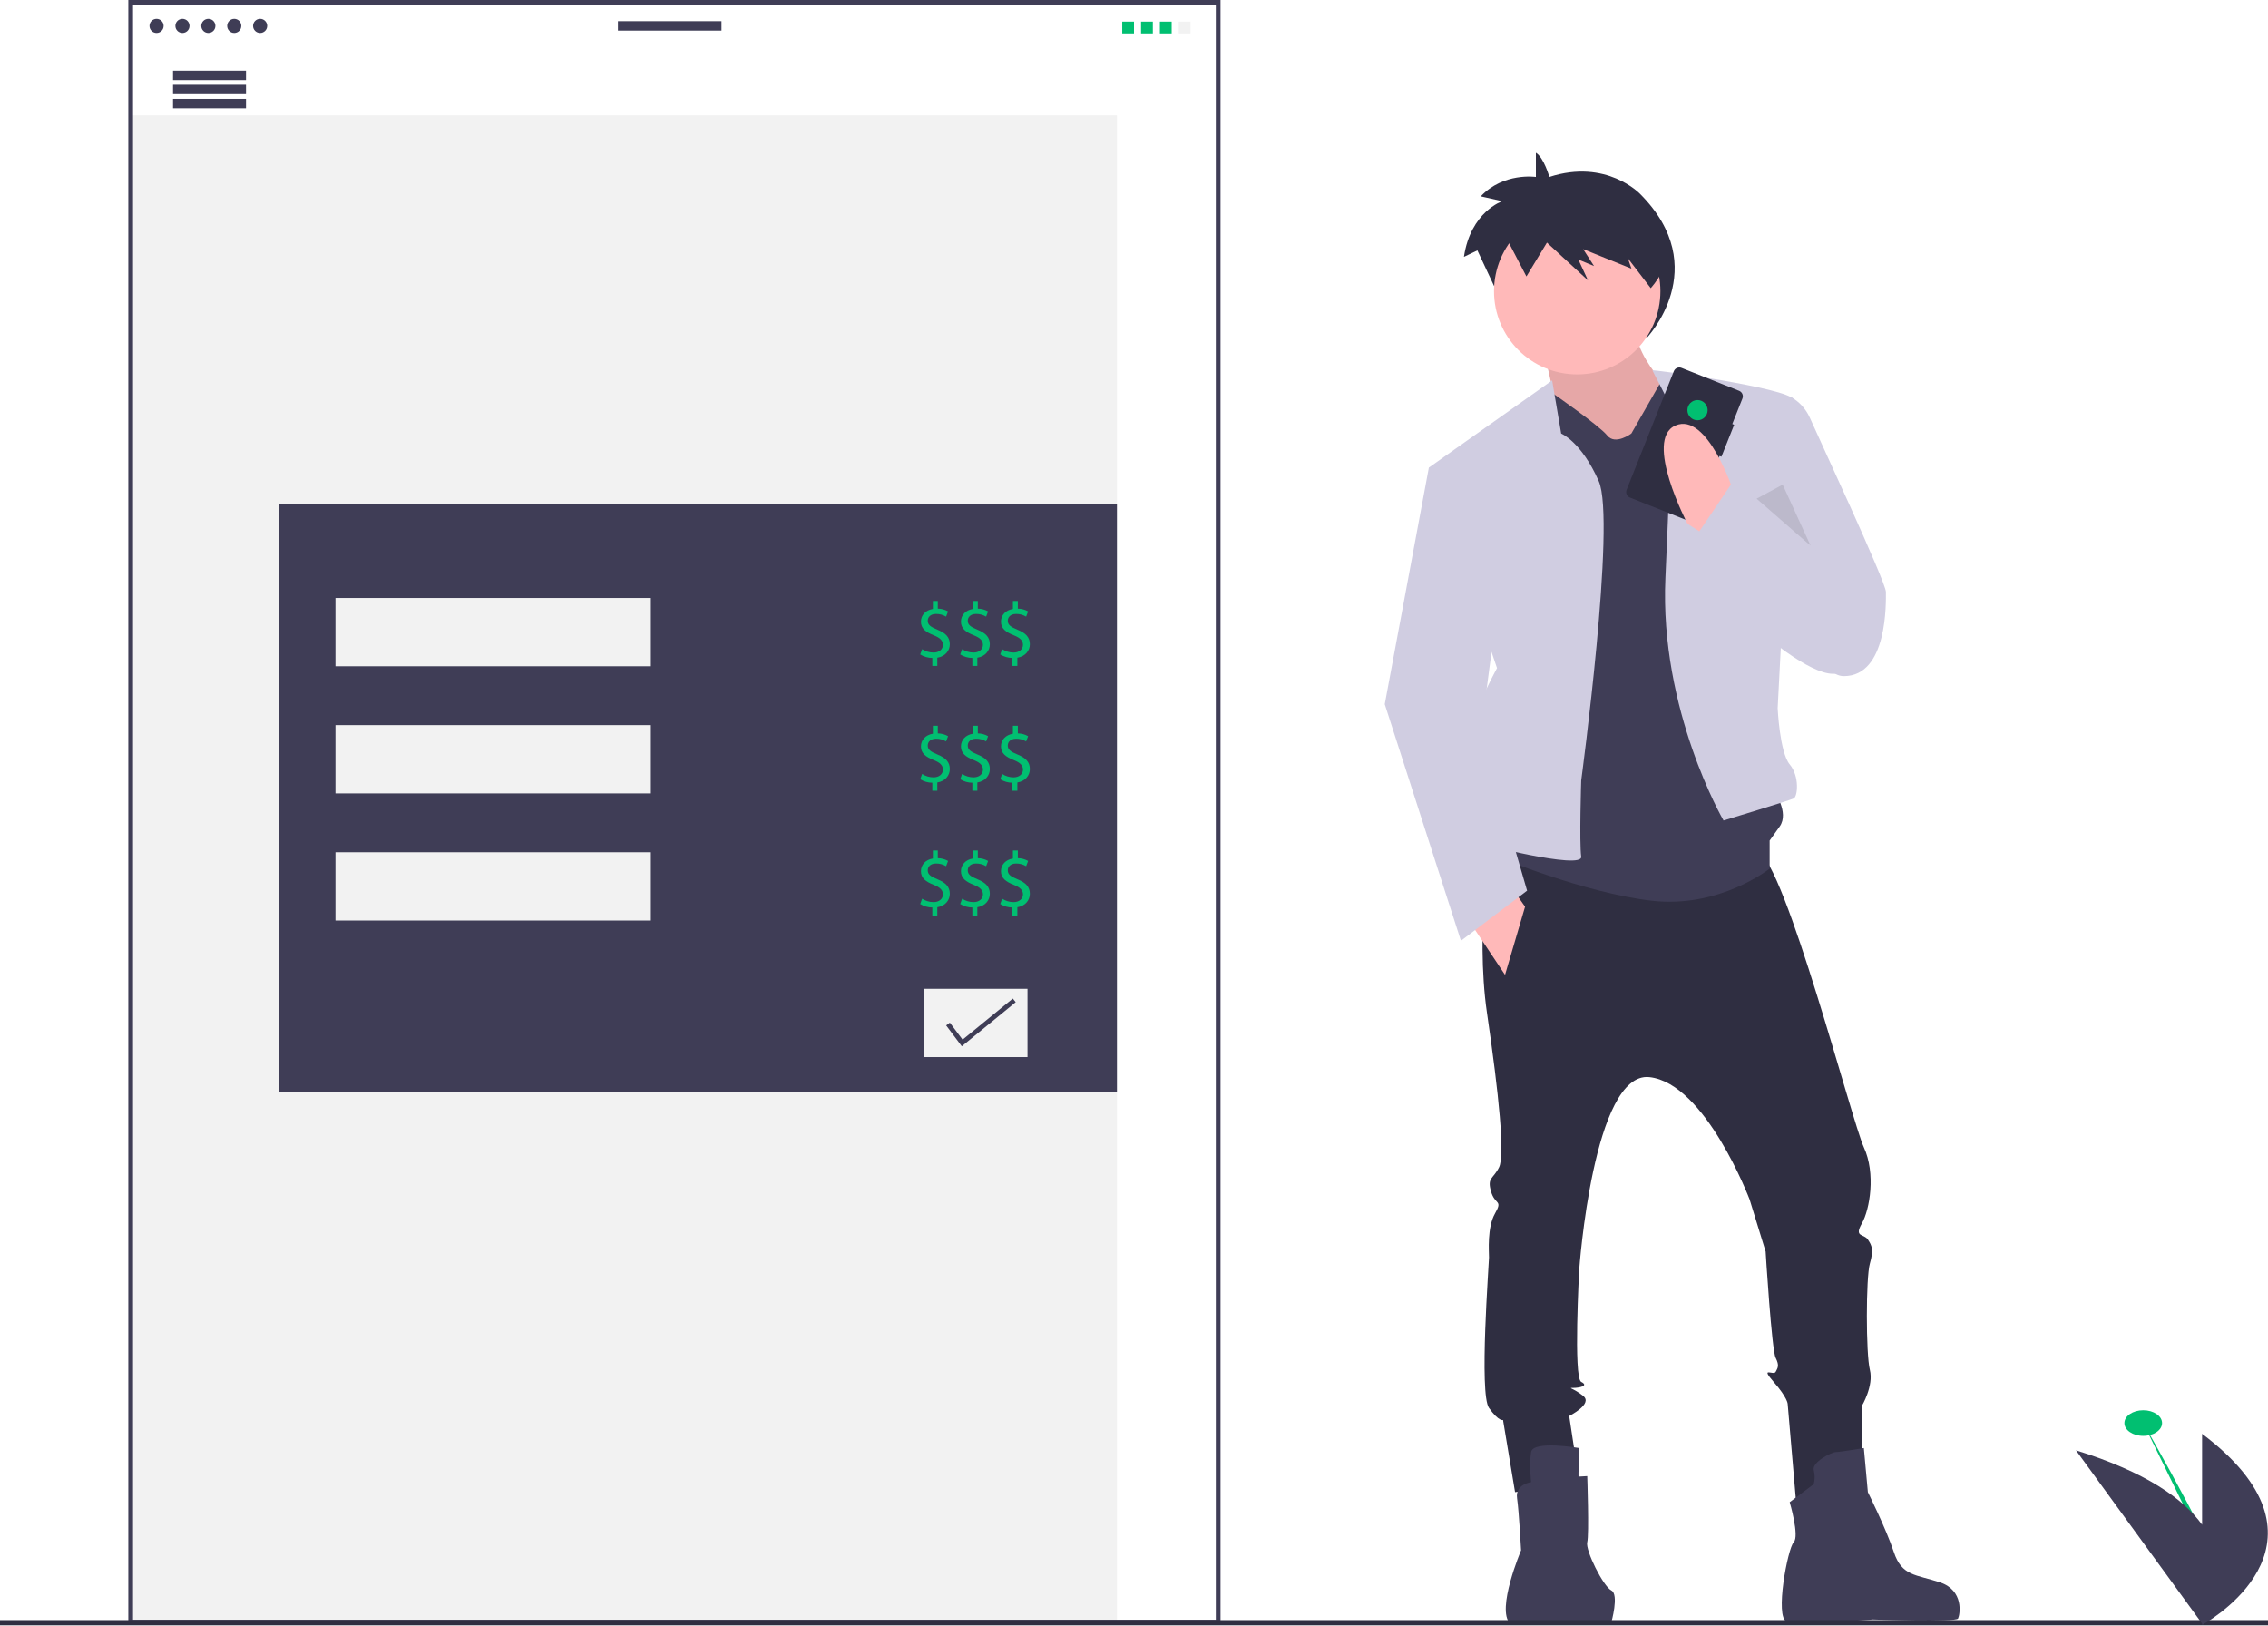
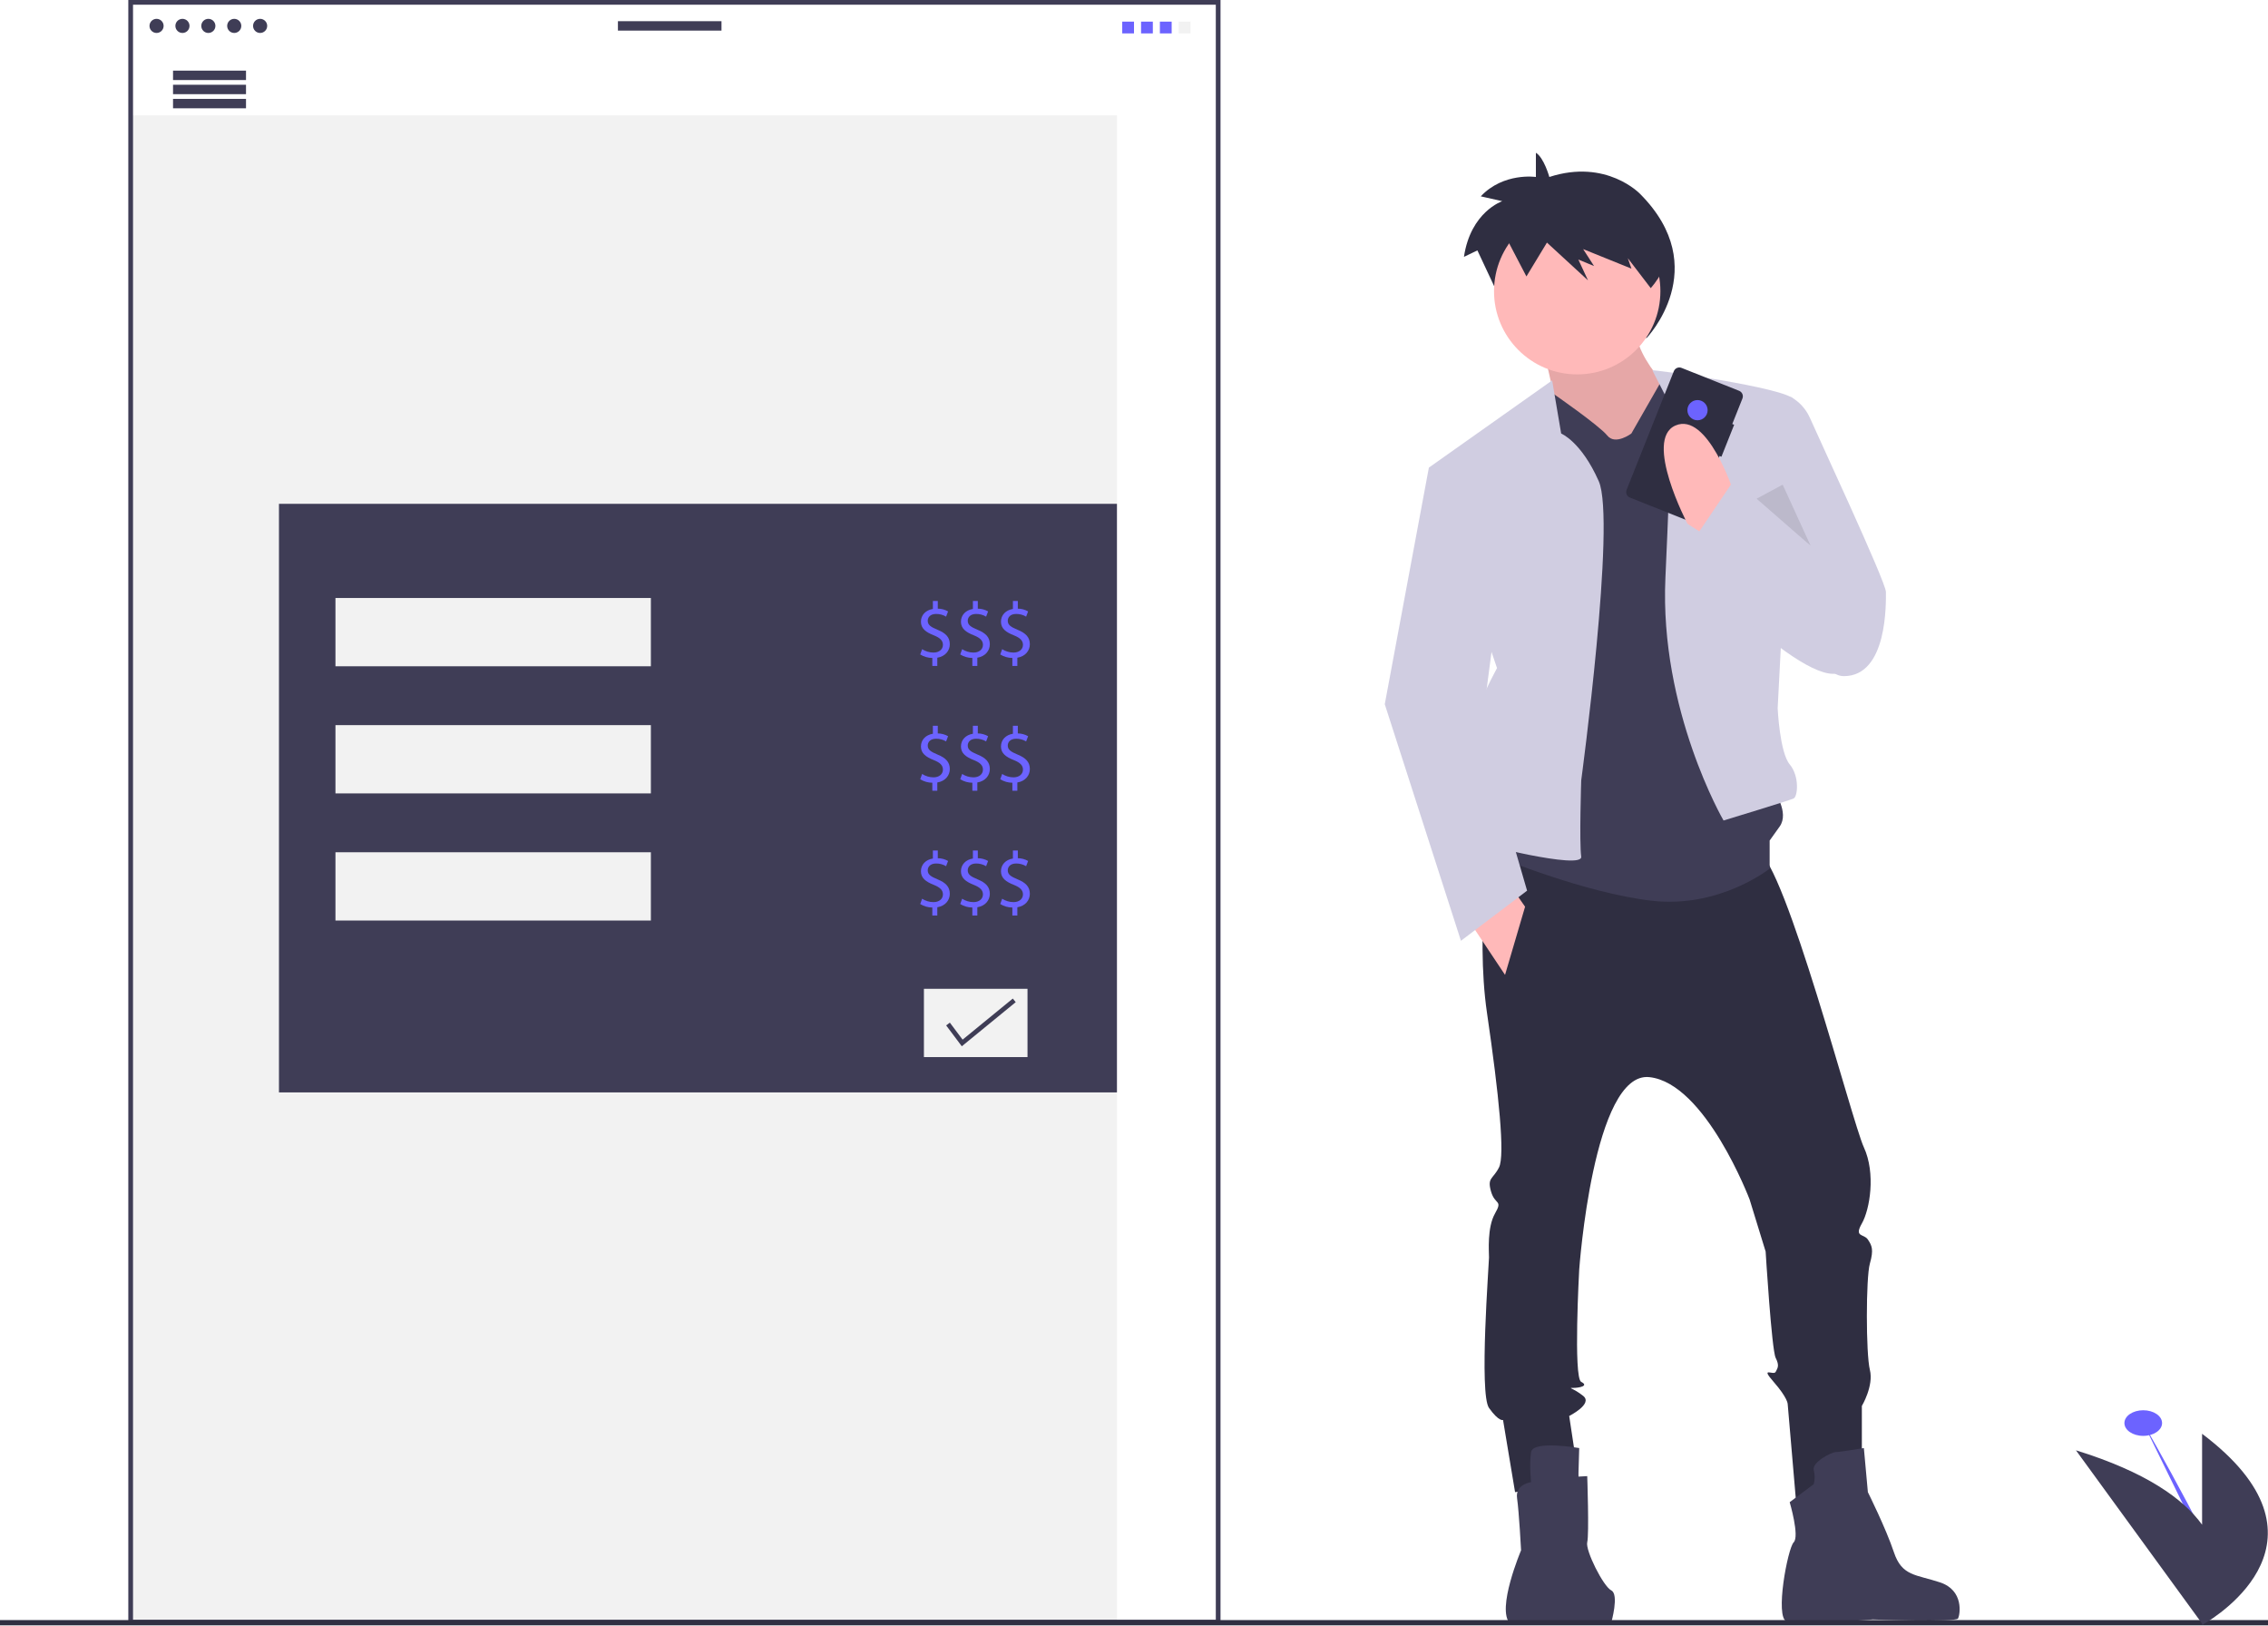
<svg xmlns="http://www.w3.org/2000/svg" id="e8fc31ac-0dc8-416f-9088-07cba22854d5" data-name="Layer 1" width="963.51" height="690.372" viewBox="0 0 963.51 690.372">
-   <ellipse cx="910.51" cy="604.445" rx="8" ry="5.445" fill="#01bf71" />
-   <path d="M1028.755,709.26s38,66.025,37,75.555" transform="translate(-118.2452 -104.8141)" fill="#01bf71" />
+   <ellipse cx="910.51" cy="604.445" rx="8" ry="5.445" fill="#6C63FF" />
+   <path d="M1028.755,709.26s38,66.025,37,75.555" transform="translate(-118.2452 -104.8141)" fill="#6C63FF" />
  <rect x="55.51" y="49" width="419" height="640" fill="#f2f2f2" />
  <path d="M636.755,794.814h-464v-690h464Zm-462-2h460v-686h-460Z" transform="translate(-118.2452 -104.8141)" fill="#3f3d56" />
  <path d="M776.447,179.983s-2.285-8.226-5.713-10.282v10.282s-13.71-2.056-23.422,8.226l9.14,2.056s-13.425,4.456-16.281,23.649l5.713-2.742L761.308,244.076l9.712-17.823,19.423,19.879-4.57-10.968L793.299,238.592l-5.141-8.911,22.851,10.282-1.714-5.484,8.373,14.029s28.76-29.795-2.66-61.328C815.007,187.18,800.725,172.1,776.447,179.983Z" transform="translate(-118.2452 -104.8141)" fill="#2f2e41" />
  <path d="M773.81,253.192s8.516,32.361,5.961,36.619,24.697,27.251,24.697,27.251l26.4-5.11,1.703-36.619s-23.845-20.439-18.735-35.768Z" transform="translate(-118.2452 -104.8141)" fill="#ffb9b9" />
  <path d="M773.81,253.192s8.516,32.361,5.961,36.619,24.697,27.251,24.697,27.251l26.4-5.11,1.703-36.619s-23.845-20.439-18.735-35.768Z" transform="translate(-118.2452 -104.8141)" opacity="0.1" />
  <path d="M751.668,457.578s-6.813,42.58-1.703,77.496,7.664,60.464,5.11,65.574-5.11,4.258-3.406,10.219,5.11,3.406,1.703,9.368-2.555,16.181-2.555,18.735-4.258,57.909,0,63.871,5.961,5.11,5.961,5.11l5.11,30.658,27.251-4.258-4.258-28.103s10.219-5.11,5.961-8.516-6.813-3.406-4.258-3.406,6.813-.852,3.406-2.555-.852-47.69-.852-47.69,5.961-84.309,29.806-81.754,42.58,51.948,42.58,51.948l6.813,22.142s2.555,41.729,4.258,45.135.852,4.258,0,5.961-6.813-2.555-.852,4.258,5.961,9.368,5.961,9.368l3.832,44.709,27.677-17.458V701.989s5.11-8.516,3.406-15.329-1.703-39.174,0-45.135.852-7.664-.852-10.219-5.961-.852-2.555-6.813,5.961-21.29.852-32.361-33.213-120.077-45.135-126.038S751.668,457.578,751.668,457.578Z" transform="translate(-118.2452 -104.8141)" fill="#2f2e41" />
  <path d="M789.139,719.873s-19.587-3.406-20.439,1.703,0,12.774,0,12.774-6.813.852-5.961,6.813,1.703,22.142,1.703,22.142-10.645,25.122-4.684,31.084c.06.06,11.76-.426,18.485-.426h24.522s3.406-11.923,0-13.626-11.071-17.032-10.219-20.439,0-28.103,0-28.103l-3.761.213Z" transform="translate(-118.2452 -104.8141)" fill="#3f3d56" />
  <path d="M888.777,735.202l-10.219,7.664s4.258,14.477,1.703,17.032-8.09,31.935-2.981,33.639,36.619-.852,36.619-.852,35.342,1.277,36.193-.426,2.555-11.923-7.664-15.329-16.181-2.555-19.587-12.774-11.071-25.548-11.071-25.548l-1.703-18.735s-10.219,1.703-11.923,1.703-10.219,4.258-9.368,7.664A11.585,11.585,0,0,1,888.777,735.202Z" transform="translate(-118.2452 -104.8141)" fill="#3f3d56" />
  <circle cx="670.042" cy="123.681" r="35.342" fill="#ffb9b9" />
  <path d="M811.28,288.96,824.054,266.632s29.806-1.518,31.509,1.889,16.181,172.025,16.181,172.025,6.813,9.368,2.555,15.329l-4.258,5.961v11.923s-21.29,17.032-50.245,13.626-65.574-18.735-65.574-18.735l7.664-47.69-.852-140.515,17.159-8.363s19.46,13.473,22.867,17.731S811.28,288.96,811.28,288.96Z" transform="translate(-118.2452 -104.8141)" fill="#3f3d56" />
  <path d="M781.474,288.96l-3.832-22.568-52.374,37.045,28.955,85.161s-17.884,32.361-14.477,44.284,5.11,29.806,5.11,29.806,45.987,11.923,45.135,5.961,0-32.361,0-32.361,14.889-110.287,7.444-127.104S781.474,288.96,781.474,288.96Z" transform="translate(-118.2452 -104.8141)" fill="#d0cde1" />
  <path d="M828.312,277.889l-8.09-15.755c-.002-.494,57.481,7.457,60.038,12.348l-6.813,131.148s.852,18.735,5.11,23.845,3.406,13.626,1.703,14.477-29.806,9.368-29.806,9.368-27.251-46.838-24.697-103.045S828.312,277.889,828.312,277.889Z" transform="translate(-118.2452 -104.8141)" fill="#d0cde1" />
  <path d="M870.041,275.334l9.019-1.92a19.073,19.073,0,0,1,8.013,8.733c2.555,5.961,32.361,69.832,32.361,74.09s.852,35.768-17.884,35.768S868.338,311.953,868.338,311.953Z" transform="translate(-118.2452 -104.8141)" fill="#d0cde1" />
  <polygon points="624.055 391.086 639.384 414.08 647.9 385.125 641.939 376.609 624.055 391.086" fill="#ffb9b9" />
  <polygon points="614.687 199.474 607.023 198.623 588.287 299.112 620.648 399.602 648.752 378.312 629.165 311.035 635.977 259.087 614.687 199.474" fill="#d0cde1" />
  <path d="M825.184,218.524c-4.679-17.057-19.314-29.507-36.654-29.507-12.495,0-23.588,6.464-30.563,16.457l8.744,16.758,8.719-14.375L792.868,223.891l-4.103-8.846,6.667,2.764-4.616-7.187,20.515,8.293-1.539-4.423,9.745,12.716A38.33,38.33,0,0,0,825.184,218.524Z" transform="translate(-118.2452 -104.8141)" fill="#2f2e41" />
  <polygon points="746.261 211.823 769.207 231.829 757.332 205.861 746.261 211.823" opacity="0.1" />
  <path d="M854.963,285.233l-.798-.318,4.316-10.84a2.51,2.51,0,0,0-1.404-3.261L832.602,261.071a2.51,2.51,0,0,0-3.261,1.404L809.269,312.894a2.51,2.51,0,0,0,1.404,3.261l24.474,9.743a2.51,2.51,0,0,0,3.261-1.404l10.354-26.008.798.318Z" transform="translate(-118.2452 -104.8141)" fill="#2f2e41" />
-   <circle cx="721.15" cy="174.221" r="4.296" fill="#01bf71" />
+   <circle cx="721.15" cy="174.221" r="4.296" fill="#6C63FF" />
  <path d="M854.712,313.656s-11.071-34.064-24.697-28.103,5.11,41.729,5.11,41.729l11.923,7.664Z" transform="translate(-118.2452 -104.8141)" fill="#ffb9b9" />
  <path d="M913.473,357.088l-59.613-46.838-21.29,31.509s56.206,59.613,68.98,47.69S913.473,357.088,913.473,357.088Z" transform="translate(-118.2452 -104.8141)" fill="#d0cde1" />
  <rect y="688.131" width="963.51" height="2.241" fill="#2f2e41" />
  <circle cx="66.51" cy="11" r="3" fill="#3f3d56" />
  <circle cx="77.51" cy="11" r="3" fill="#3f3d56" />
  <circle cx="88.51" cy="11" r="3" fill="#3f3d56" />
  <circle cx="99.51" cy="11" r="3" fill="#3f3d56" />
  <circle cx="110.51" cy="11" r="3" fill="#3f3d56" />
  <rect x="262.51" y="9" width="44" height="4" fill="#3f3d56" />
  <rect x="73.51" y="30" width="31" height="4" fill="#3f3d56" />
  <rect x="73.51" y="36" width="31" height="4" fill="#3f3d56" />
  <rect x="73.51" y="42" width="31" height="4" fill="#3f3d56" />
  <rect x="118.51" y="214" width="356" height="250" fill="#3f3d56" />
  <rect x="142.51" y="254" width="134" height="29" fill="#f2f2f2" />
  <rect x="392.51" y="420" width="44" height="29" fill="#f2f2f2" />
  <rect x="142.51" y="308" width="134" height="29" fill="#f2f2f2" />
  <rect x="142.51" y="362" width="134" height="29" fill="#f2f2f2" />
-   <path d="M514.325,387.674V384.279a9.788,9.788,0,0,1-5.144-1.479l.807-2.252a8.964,8.964,0,0,0,4.841,1.445c2.387,0,4.001-1.378,4.001-3.294,0-1.849-1.311-2.992-3.799-4.001-3.429-1.345-5.547-2.891-5.547-5.816,0-2.79,1.983-4.908,5.076-5.413v-3.395h2.084v3.261a8.967,8.967,0,0,1,4.37,1.177l-.841,2.219a8.125,8.125,0,0,0-4.236-1.143c-2.589,0-3.564,1.546-3.564,2.891,0,1.748,1.244,2.622,4.169,3.833,3.463,1.412,5.211,3.16,5.211,6.152,0,2.656-1.849,5.144-5.312,5.715v3.497Z" transform="translate(-118.2452 -104.8141)" fill="#01bf71" />
-   <path d="M531.325,387.674V384.279a9.788,9.788,0,0,1-5.144-1.479l.807-2.252a8.964,8.964,0,0,0,4.841,1.445c2.387,0,4.001-1.378,4.001-3.294,0-1.849-1.311-2.992-3.799-4.001-3.429-1.345-5.547-2.891-5.547-5.816,0-2.79,1.983-4.908,5.076-5.413v-3.395h2.084v3.261a8.967,8.967,0,0,1,4.37,1.177l-.841,2.219a8.125,8.125,0,0,0-4.236-1.143c-2.589,0-3.564,1.546-3.564,2.891,0,1.748,1.244,2.622,4.169,3.833,3.463,1.412,5.211,3.16,5.211,6.152,0,2.656-1.849,5.144-5.312,5.715v3.497Z" transform="translate(-118.2452 -104.8141)" fill="#01bf71" />
-   <path d="M548.325,387.674V384.279a9.788,9.788,0,0,1-5.144-1.479l.807-2.252a8.964,8.964,0,0,0,4.841,1.445c2.387,0,4.001-1.378,4.001-3.294,0-1.849-1.311-2.992-3.799-4.001-3.429-1.345-5.547-2.891-5.547-5.816,0-2.79,1.983-4.908,5.076-5.413v-3.395h2.084v3.261a8.967,8.967,0,0,1,4.37,1.177l-.841,2.219a8.125,8.125,0,0,0-4.236-1.143c-2.589,0-3.564,1.546-3.564,2.891,0,1.748,1.244,2.622,4.169,3.833,3.463,1.412,5.211,3.16,5.211,6.152,0,2.656-1.849,5.144-5.312,5.715v3.497Z" transform="translate(-118.2452 -104.8141)" fill="#01bf71" />
-   <path d="M514.325,440.674V437.279a9.788,9.788,0,0,1-5.144-1.479l.807-2.252a8.964,8.964,0,0,0,4.841,1.445c2.387,0,4.001-1.378,4.001-3.294,0-1.849-1.311-2.992-3.799-4.001-3.429-1.345-5.547-2.891-5.547-5.816,0-2.79,1.983-4.908,5.076-5.413v-3.395h2.084v3.261a8.967,8.967,0,0,1,4.37,1.177l-.841,2.219a8.125,8.125,0,0,0-4.236-1.143c-2.589,0-3.564,1.546-3.564,2.891,0,1.748,1.244,2.622,4.169,3.833,3.463,1.412,5.211,3.16,5.211,6.152,0,2.656-1.849,5.144-5.312,5.715v3.497Z" transform="translate(-118.2452 -104.8141)" fill="#01bf71" />
-   <path d="M531.325,440.674V437.279a9.788,9.788,0,0,1-5.144-1.479l.807-2.252a8.964,8.964,0,0,0,4.841,1.445c2.387,0,4.001-1.378,4.001-3.294,0-1.849-1.311-2.992-3.799-4.001-3.429-1.345-5.547-2.891-5.547-5.816,0-2.79,1.983-4.908,5.076-5.413v-3.395h2.084v3.261a8.967,8.967,0,0,1,4.37,1.177l-.841,2.219a8.125,8.125,0,0,0-4.236-1.143c-2.589,0-3.564,1.546-3.564,2.891,0,1.748,1.244,2.622,4.169,3.833,3.463,1.412,5.211,3.16,5.211,6.152,0,2.656-1.849,5.144-5.312,5.715v3.497Z" transform="translate(-118.2452 -104.8141)" fill="#01bf71" />
-   <path d="M548.325,440.674V437.279a9.788,9.788,0,0,1-5.144-1.479l.807-2.252a8.964,8.964,0,0,0,4.841,1.445c2.387,0,4.001-1.378,4.001-3.294,0-1.849-1.311-2.992-3.799-4.001-3.429-1.345-5.547-2.891-5.547-5.816,0-2.79,1.983-4.908,5.076-5.413v-3.395h2.084v3.261a8.967,8.967,0,0,1,4.37,1.177l-.841,2.219a8.125,8.125,0,0,0-4.236-1.143c-2.589,0-3.564,1.546-3.564,2.891,0,1.748,1.244,2.622,4.169,3.833,3.463,1.412,5.211,3.16,5.211,6.152,0,2.656-1.849,5.144-5.312,5.715v3.497Z" transform="translate(-118.2452 -104.8141)" fill="#01bf71" />
-   <path d="M514.325,493.674V490.279a9.788,9.788,0,0,1-5.144-1.479l.807-2.252a8.964,8.964,0,0,0,4.841,1.445c2.387,0,4.001-1.378,4.001-3.294,0-1.849-1.311-2.992-3.799-4.001-3.429-1.345-5.547-2.891-5.547-5.816,0-2.79,1.983-4.908,5.076-5.413v-3.395h2.084v3.261a8.967,8.967,0,0,1,4.37,1.177l-.841,2.219a8.125,8.125,0,0,0-4.236-1.143c-2.589,0-3.564,1.546-3.564,2.891,0,1.748,1.244,2.622,4.169,3.833,3.463,1.412,5.211,3.16,5.211,6.152,0,2.656-1.849,5.144-5.312,5.715v3.497Z" transform="translate(-118.2452 -104.8141)" fill="#01bf71" />
-   <path d="M531.325,493.674V490.279a9.788,9.788,0,0,1-5.144-1.479l.807-2.252a8.964,8.964,0,0,0,4.841,1.445c2.387,0,4.001-1.378,4.001-3.294,0-1.849-1.311-2.992-3.799-4.001-3.429-1.345-5.547-2.891-5.547-5.816,0-2.79,1.983-4.908,5.076-5.413v-3.395h2.084v3.261a8.967,8.967,0,0,1,4.37,1.177l-.841,2.219a8.125,8.125,0,0,0-4.236-1.143c-2.589,0-3.564,1.546-3.564,2.891,0,1.748,1.244,2.622,4.169,3.833,3.463,1.412,5.211,3.16,5.211,6.152,0,2.656-1.849,5.144-5.312,5.715v3.497Z" transform="translate(-118.2452 -104.8141)" fill="#01bf71" />
-   <path d="M548.325,493.674V490.279a9.788,9.788,0,0,1-5.144-1.479l.807-2.252a8.964,8.964,0,0,0,4.841,1.445c2.387,0,4.001-1.378,4.001-3.294,0-1.849-1.311-2.992-3.799-4.001-3.429-1.345-5.547-2.891-5.547-5.816,0-2.79,1.983-4.908,5.076-5.413v-3.395h2.084v3.261a8.967,8.967,0,0,1,4.37,1.177l-.841,2.219a8.125,8.125,0,0,0-4.236-1.143c-2.589,0-3.564,1.546-3.564,2.891,0,1.748,1.244,2.622,4.169,3.833,3.463,1.412,5.211,3.16,5.211,6.152,0,2.656-1.849,5.144-5.312,5.715v3.497Z" transform="translate(-118.2452 -104.8141)" fill="#01bf71" />
+   <path d="M514.325,387.674V384.279a9.788,9.788,0,0,1-5.144-1.479l.807-2.252a8.964,8.964,0,0,0,4.841,1.445c2.387,0,4.001-1.378,4.001-3.294,0-1.849-1.311-2.992-3.799-4.001-3.429-1.345-5.547-2.891-5.547-5.816,0-2.79,1.983-4.908,5.076-5.413v-3.395h2.084v3.261a8.967,8.967,0,0,1,4.37,1.177l-.841,2.219a8.125,8.125,0,0,0-4.236-1.143c-2.589,0-3.564,1.546-3.564,2.891,0,1.748,1.244,2.622,4.169,3.833,3.463,1.412,5.211,3.16,5.211,6.152,0,2.656-1.849,5.144-5.312,5.715v3.497Z" transform="translate(-118.2452 -104.8141)" fill="#6C63FF" />
+   <path d="M531.325,387.674V384.279a9.788,9.788,0,0,1-5.144-1.479l.807-2.252a8.964,8.964,0,0,0,4.841,1.445c2.387,0,4.001-1.378,4.001-3.294,0-1.849-1.311-2.992-3.799-4.001-3.429-1.345-5.547-2.891-5.547-5.816,0-2.79,1.983-4.908,5.076-5.413v-3.395h2.084v3.261a8.967,8.967,0,0,1,4.37,1.177l-.841,2.219a8.125,8.125,0,0,0-4.236-1.143c-2.589,0-3.564,1.546-3.564,2.891,0,1.748,1.244,2.622,4.169,3.833,3.463,1.412,5.211,3.16,5.211,6.152,0,2.656-1.849,5.144-5.312,5.715v3.497Z" transform="translate(-118.2452 -104.8141)" fill="#6C63FF" />
+   <path d="M548.325,387.674V384.279a9.788,9.788,0,0,1-5.144-1.479l.807-2.252a8.964,8.964,0,0,0,4.841,1.445c2.387,0,4.001-1.378,4.001-3.294,0-1.849-1.311-2.992-3.799-4.001-3.429-1.345-5.547-2.891-5.547-5.816,0-2.79,1.983-4.908,5.076-5.413v-3.395h2.084v3.261a8.967,8.967,0,0,1,4.37,1.177l-.841,2.219a8.125,8.125,0,0,0-4.236-1.143c-2.589,0-3.564,1.546-3.564,2.891,0,1.748,1.244,2.622,4.169,3.833,3.463,1.412,5.211,3.16,5.211,6.152,0,2.656-1.849,5.144-5.312,5.715v3.497Z" transform="translate(-118.2452 -104.8141)" fill="#6C63FF" />
+   <path d="M514.325,440.674V437.279a9.788,9.788,0,0,1-5.144-1.479l.807-2.252a8.964,8.964,0,0,0,4.841,1.445c2.387,0,4.001-1.378,4.001-3.294,0-1.849-1.311-2.992-3.799-4.001-3.429-1.345-5.547-2.891-5.547-5.816,0-2.79,1.983-4.908,5.076-5.413v-3.395h2.084v3.261a8.967,8.967,0,0,1,4.37,1.177l-.841,2.219a8.125,8.125,0,0,0-4.236-1.143c-2.589,0-3.564,1.546-3.564,2.891,0,1.748,1.244,2.622,4.169,3.833,3.463,1.412,5.211,3.16,5.211,6.152,0,2.656-1.849,5.144-5.312,5.715v3.497Z" transform="translate(-118.2452 -104.8141)" fill="#6C63FF" />
+   <path d="M531.325,440.674V437.279a9.788,9.788,0,0,1-5.144-1.479l.807-2.252a8.964,8.964,0,0,0,4.841,1.445c2.387,0,4.001-1.378,4.001-3.294,0-1.849-1.311-2.992-3.799-4.001-3.429-1.345-5.547-2.891-5.547-5.816,0-2.79,1.983-4.908,5.076-5.413v-3.395h2.084v3.261a8.967,8.967,0,0,1,4.37,1.177l-.841,2.219a8.125,8.125,0,0,0-4.236-1.143c-2.589,0-3.564,1.546-3.564,2.891,0,1.748,1.244,2.622,4.169,3.833,3.463,1.412,5.211,3.16,5.211,6.152,0,2.656-1.849,5.144-5.312,5.715v3.497Z" transform="translate(-118.2452 -104.8141)" fill="#6C63FF" />
+   <path d="M548.325,440.674V437.279a9.788,9.788,0,0,1-5.144-1.479l.807-2.252a8.964,8.964,0,0,0,4.841,1.445c2.387,0,4.001-1.378,4.001-3.294,0-1.849-1.311-2.992-3.799-4.001-3.429-1.345-5.547-2.891-5.547-5.816,0-2.79,1.983-4.908,5.076-5.413v-3.395h2.084v3.261a8.967,8.967,0,0,1,4.37,1.177l-.841,2.219a8.125,8.125,0,0,0-4.236-1.143c-2.589,0-3.564,1.546-3.564,2.891,0,1.748,1.244,2.622,4.169,3.833,3.463,1.412,5.211,3.16,5.211,6.152,0,2.656-1.849,5.144-5.312,5.715v3.497Z" transform="translate(-118.2452 -104.8141)" fill="#6C63FF" />
+   <path d="M514.325,493.674V490.279a9.788,9.788,0,0,1-5.144-1.479l.807-2.252a8.964,8.964,0,0,0,4.841,1.445c2.387,0,4.001-1.378,4.001-3.294,0-1.849-1.311-2.992-3.799-4.001-3.429-1.345-5.547-2.891-5.547-5.816,0-2.79,1.983-4.908,5.076-5.413v-3.395h2.084v3.261a8.967,8.967,0,0,1,4.37,1.177l-.841,2.219a8.125,8.125,0,0,0-4.236-1.143c-2.589,0-3.564,1.546-3.564,2.891,0,1.748,1.244,2.622,4.169,3.833,3.463,1.412,5.211,3.16,5.211,6.152,0,2.656-1.849,5.144-5.312,5.715v3.497Z" transform="translate(-118.2452 -104.8141)" fill="#6C63FF" />
+   <path d="M531.325,493.674V490.279a9.788,9.788,0,0,1-5.144-1.479l.807-2.252a8.964,8.964,0,0,0,4.841,1.445c2.387,0,4.001-1.378,4.001-3.294,0-1.849-1.311-2.992-3.799-4.001-3.429-1.345-5.547-2.891-5.547-5.816,0-2.79,1.983-4.908,5.076-5.413v-3.395h2.084v3.261a8.967,8.967,0,0,1,4.37,1.177l-.841,2.219a8.125,8.125,0,0,0-4.236-1.143c-2.589,0-3.564,1.546-3.564,2.891,0,1.748,1.244,2.622,4.169,3.833,3.463,1.412,5.211,3.16,5.211,6.152,0,2.656-1.849,5.144-5.312,5.715v3.497Z" transform="translate(-118.2452 -104.8141)" fill="#6C63FF" />
+   <path d="M548.325,493.674V490.279a9.788,9.788,0,0,1-5.144-1.479l.807-2.252a8.964,8.964,0,0,0,4.841,1.445c2.387,0,4.001-1.378,4.001-3.294,0-1.849-1.311-2.992-3.799-4.001-3.429-1.345-5.547-2.891-5.547-5.816,0-2.79,1.983-4.908,5.076-5.413v-3.395h2.084v3.261a8.967,8.967,0,0,1,4.37,1.177l-.841,2.219a8.125,8.125,0,0,0-4.236-1.143c-2.589,0-3.564,1.546-3.564,2.891,0,1.748,1.244,2.622,4.169,3.833,3.463,1.412,5.211,3.16,5.211,6.152,0,2.656-1.849,5.144-5.312,5.715v3.497Z" transform="translate(-118.2452 -104.8141)" fill="#6C63FF" />
  <polygon points="408.6 444.409 401.953 435.546 403.527 434.365 408.942 441.586 430.263 424.142 431.51 425.665 408.6 444.409" fill="#3f3d56" />
  <path d="M1053.755,713.814v38.624c-7.96-11.029-23.836-22.386-53.588-31.605l53.588,73.607v.559s.101-.055.29-.161l.091.125s.077-.102.213-.3C1060.592,791.046,1112.955,758.438,1053.755,713.814Z" transform="translate(-118.2452 -104.8141)" fill="#3f3d56" />
-   <rect x="476.755" y="9.186" width="5" height="5" fill="#01bf71" />
-   <rect x="484.755" y="9.186" width="5" height="5" fill="#01bf71" />
-   <rect x="492.755" y="9.186" width="5" height="5" fill="#01bf71" />
+   <rect x="476.755" y="9.186" width="5" height="5" fill="#6C63FF" />
+   <rect x="484.755" y="9.186" width="5" height="5" fill="#6C63FF" />
+   <rect x="492.755" y="9.186" width="5" height="5" fill="#6C63FF" />
  <rect x="500.755" y="9.186" width="5" height="5" fill="#f2f2f2" />
</svg>
